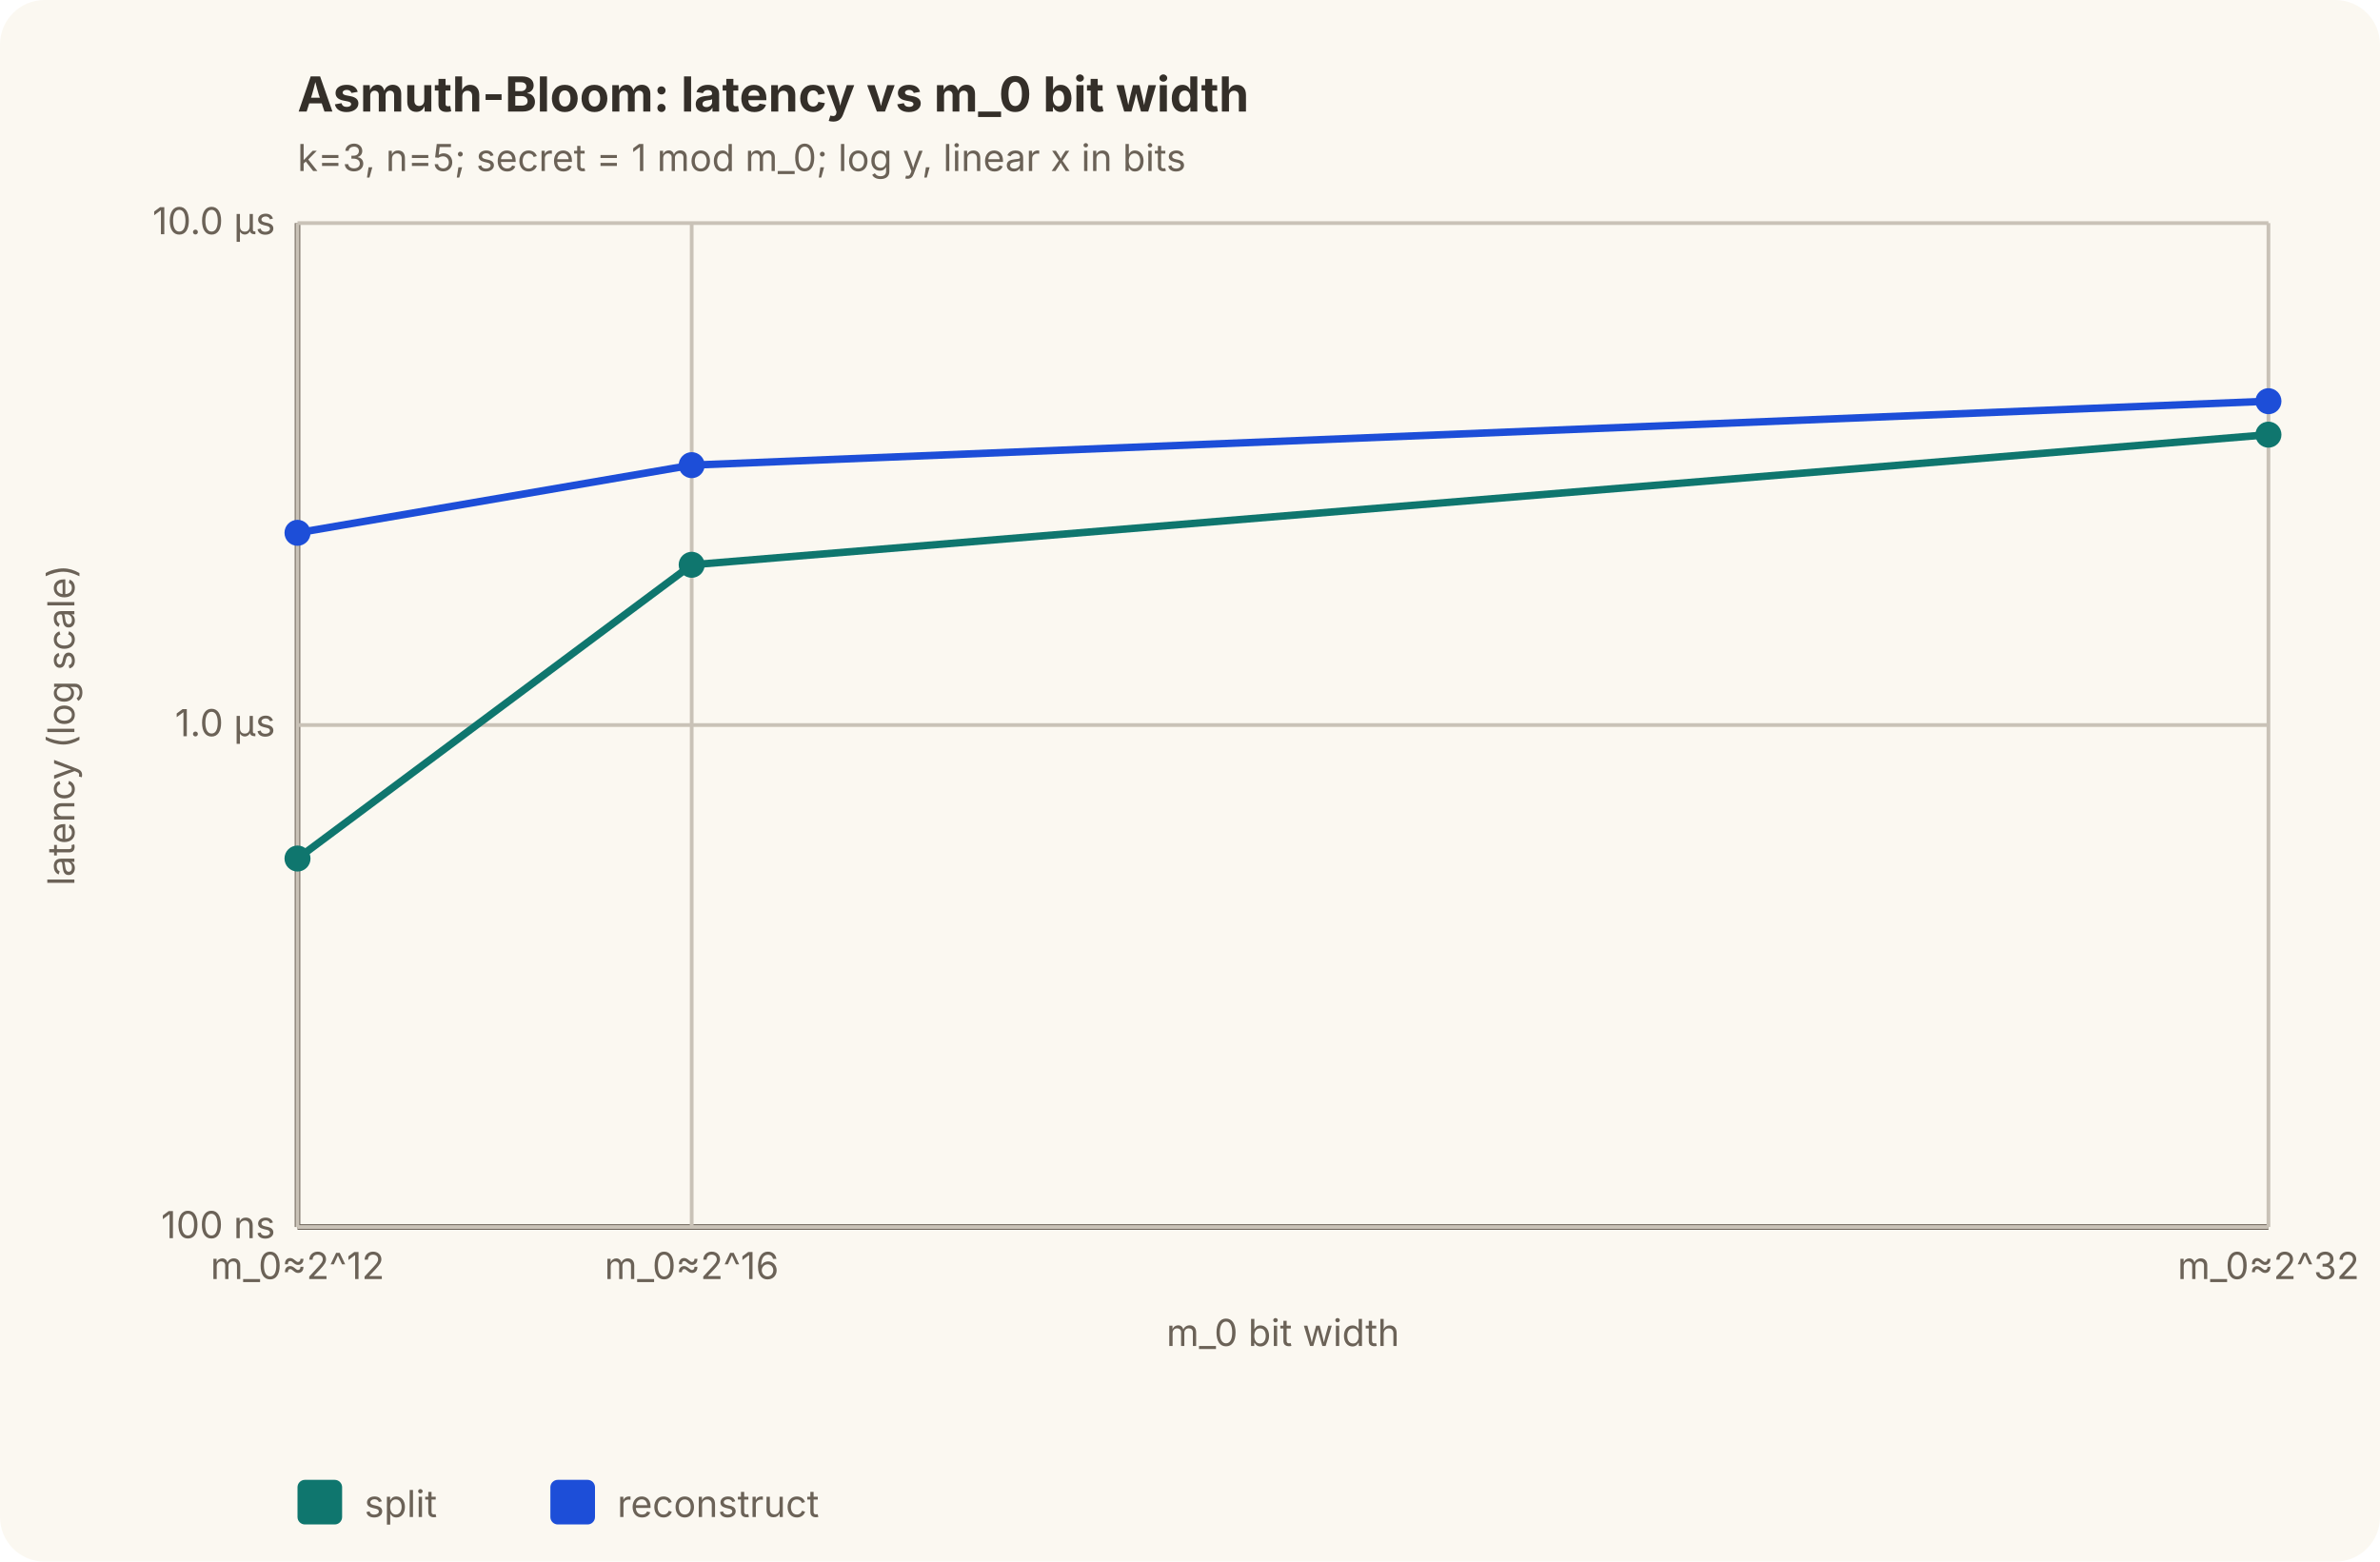
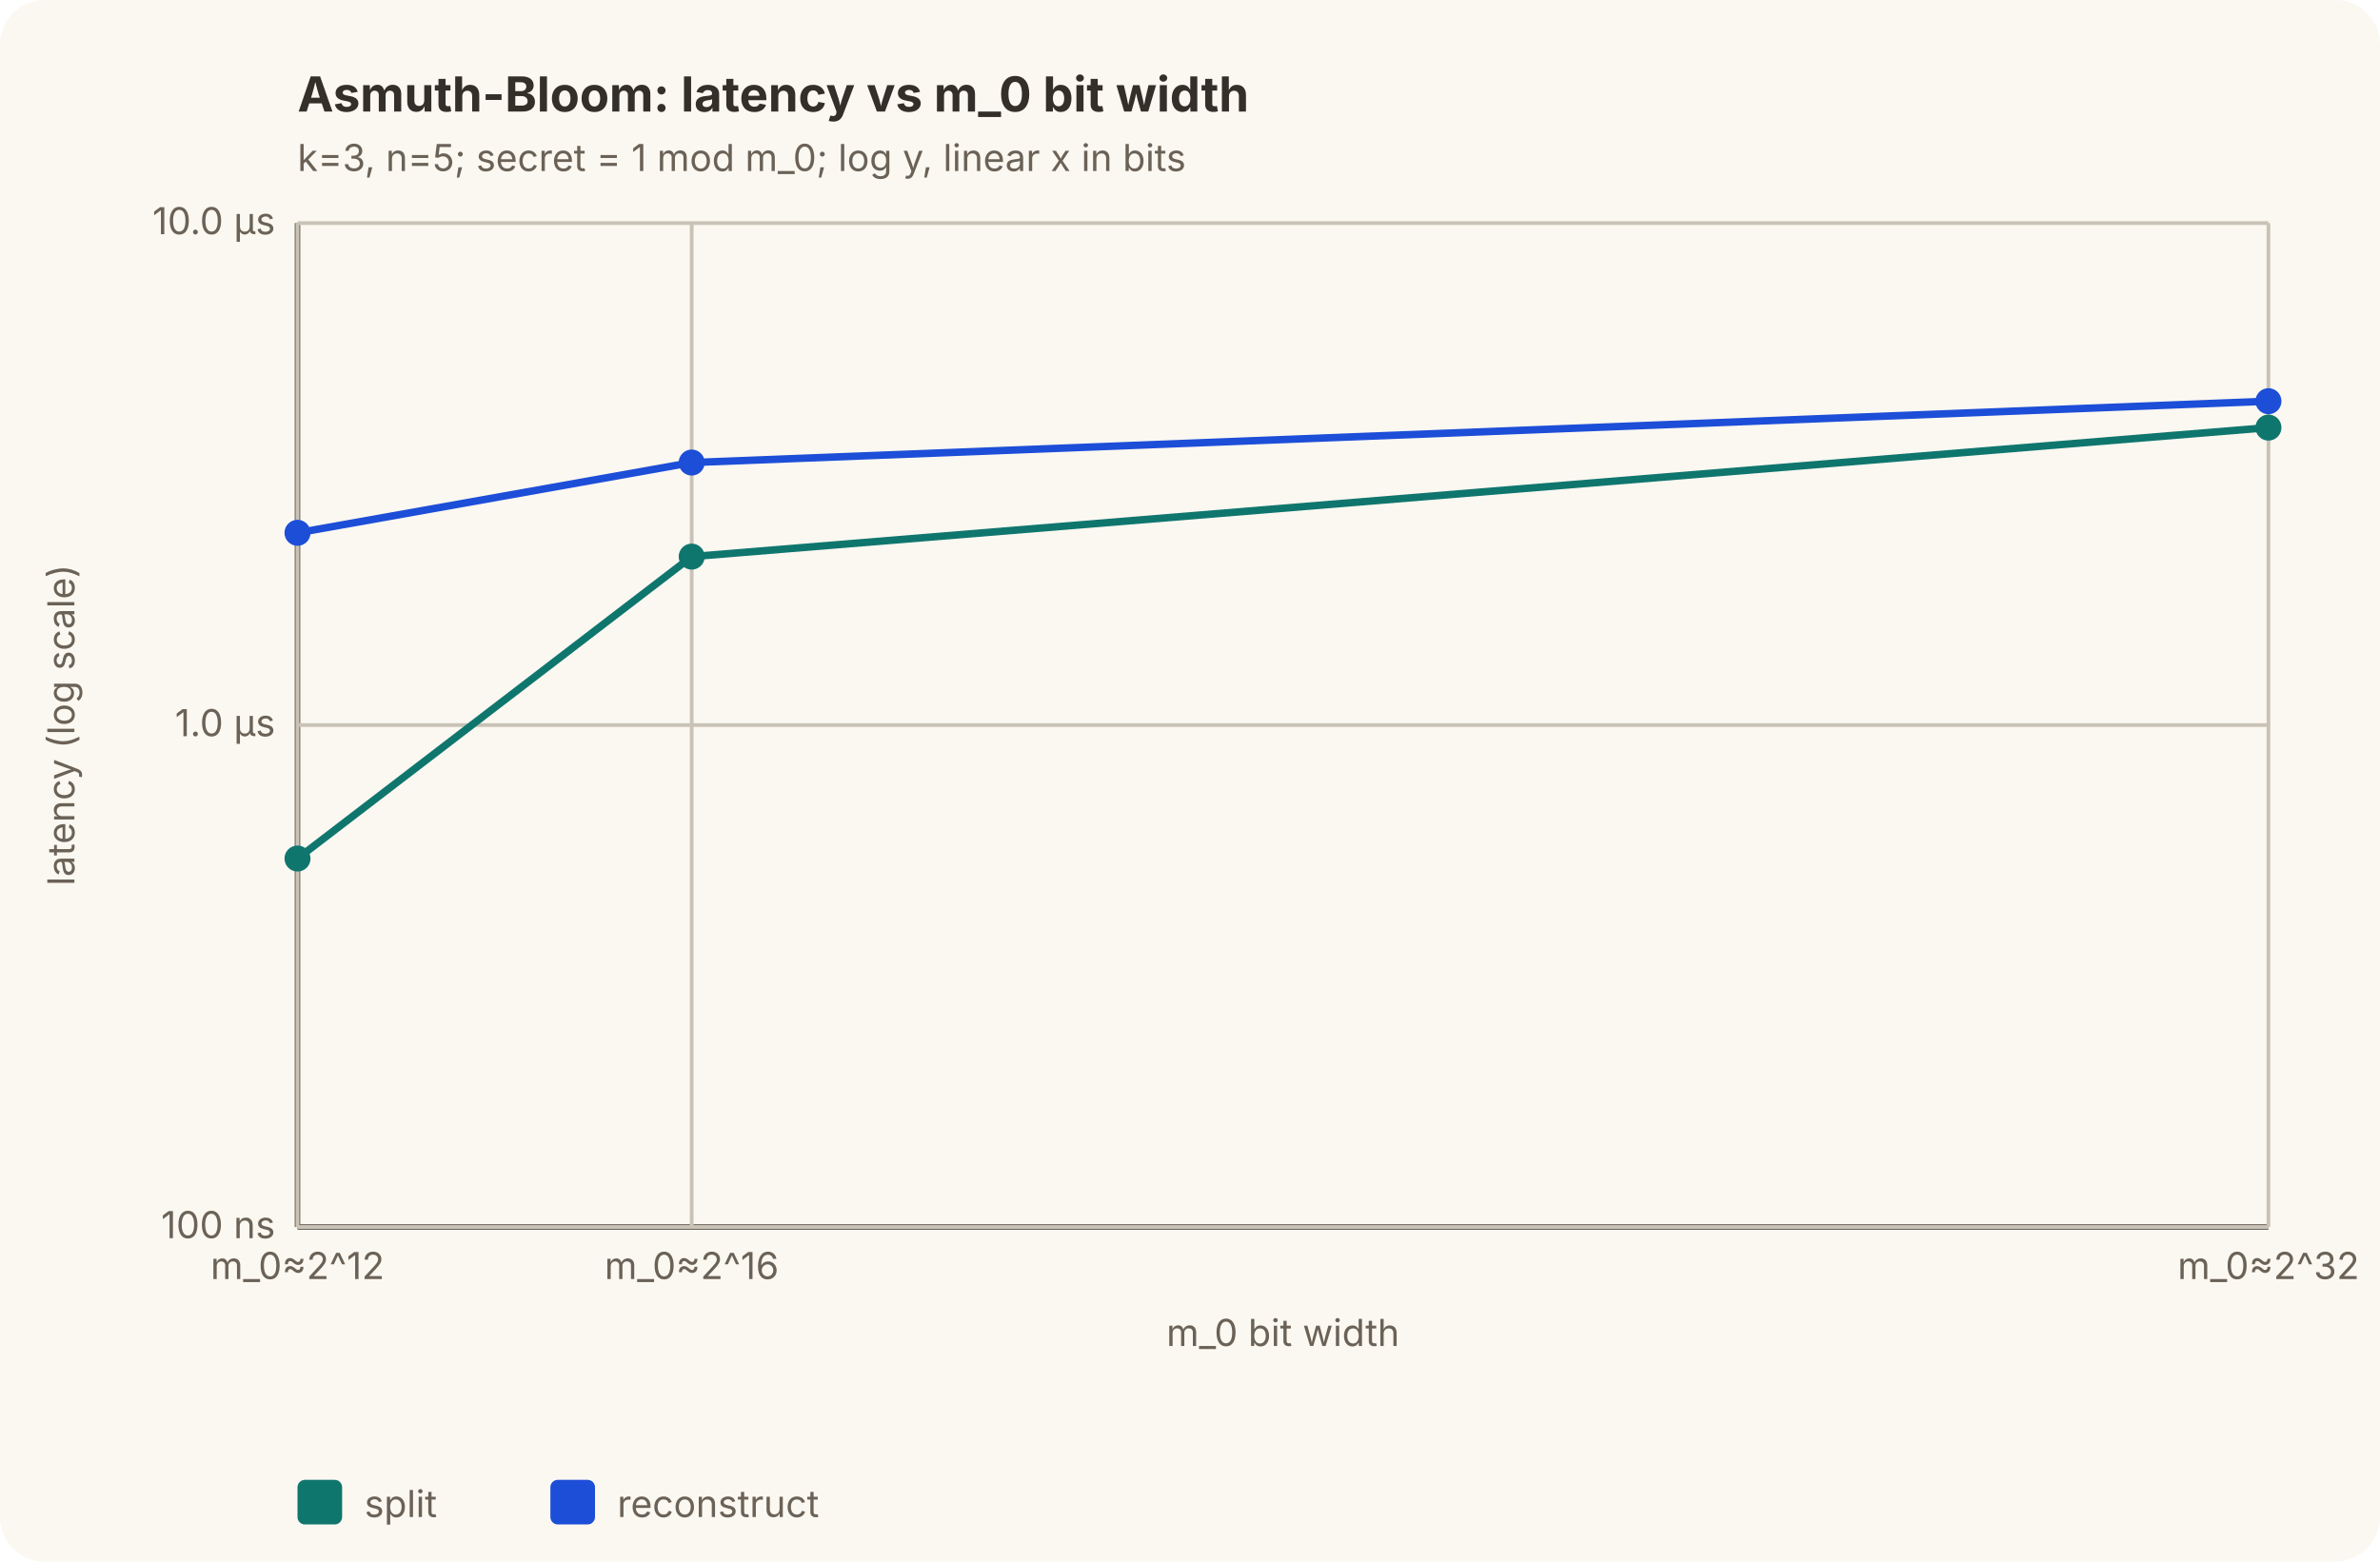
<svg xmlns="http://www.w3.org/2000/svg" width="640" height="420" viewBox="0 0 640 420" role="img">
  <style>
    .bg { fill: #fbf8f1; }
    .grid { stroke: #c9c2b7; stroke-width: 1; fill: none; }
    .axis { stroke: #6b6257; stroke-width: 1.5; fill: none; }
    .label { fill: #342f29; font: 11px ui-sans-serif, -apple-system, sans-serif; }
    .small { fill: #6b6257; font: 10px ui-sans-serif, -apple-system, sans-serif; }
    .title { fill: #342f29; font: bold 13px ui-sans-serif, -apple-system, sans-serif; }
  </style>
  <rect class="bg" x="0" y="0" width="640" height="420" rx="12" />
  <line class="axis" x1="80.0" y1="330.0" x2="610.0" y2="330.0" />
  <line class="axis" x1="80.0" y1="60.0" x2="80.0" y2="330.0" />
  <line class="grid" x1="80.0" y1="330.0" x2="610.0" y2="330.0" />
  <text class="small" x="74.0" y="333.0" text-anchor="end">100 ns</text>
  <line class="grid" x1="80.0" y1="195.0" x2="610.0" y2="195.0" />
  <text class="small" x="74.0" y="198.0" text-anchor="end">1.0 µs</text>
  <line class="grid" x1="80.0" y1="60.0" x2="610.0" y2="60.0" />
  <text class="small" x="74.0" y="63.0" text-anchor="end">10.0 µs</text>
  <line class="grid" x1="80.0" y1="60.0" x2="80.0" y2="330.0" />
  <text class="small" x="80.0" y="344.0" text-anchor="middle">m_0≈2^12</text>
  <line class="grid" x1="186.0" y1="60.0" x2="186.0" y2="330.0" />
  <text class="small" x="186.0" y="344.0" text-anchor="middle">m_0≈2^16</text>
  <line class="grid" x1="610.0" y1="60.0" x2="610.0" y2="330.0" />
  <text class="small" x="610.0" y="344.0" text-anchor="middle">m_0≈2^32</text>
-   <path d="M 80.0 230.9 L 186.0 151.9 L 610.0 116.9" stroke="#0f766e" stroke-width="2" fill="none" />
+   <path d="M 80.0 230.9 L 186.0 149.7 L 610.0 115.0" stroke="#0f766e" stroke-width="2" fill="none" />
  <circle cx="80.0" cy="230.9" r="3.5" fill="#0f766e" />
-   <circle cx="186.0" cy="151.9" r="3.5" fill="#0f766e" />
-   <circle cx="610.0" cy="116.9" r="3.5" fill="#0f766e" />
-   <path d="M 80.0 143.3 L 186.0 125.1 L 610.0 107.9" stroke="#1d4ed8" stroke-width="2" fill="none" />
+   <circle cx="186.0" cy="149.7" r="3.5" fill="#0f766e" />
+   <circle cx="610.0" cy="115.0" r="3.5" fill="#0f766e" />
+   <path d="M 80.0 143.3 L 186.0 124.4 L 610.0 107.9" stroke="#1d4ed8" stroke-width="2" fill="none" />
  <circle cx="80.0" cy="143.3" r="3.5" fill="#1d4ed8" />
-   <circle cx="186.0" cy="125.1" r="3.5" fill="#1d4ed8" />
+   <circle cx="186.0" cy="124.4" r="3.5" fill="#1d4ed8" />
  <circle cx="610.0" cy="107.9" r="3.5" fill="#1d4ed8" />
  <text class="title" x="80.0" y="30.0">Asmuth-Bloom: latency vs m_0 bit width</text>
  <text class="small" x="80.0" y="46.0">k=3, n=5; secret = 1 mod m_0; log y, linear x in bits</text>
  <text class="small" x="345.0" y="362.0" text-anchor="middle">m_0 bit width</text>
  <text class="small" x="20" y="195.0" transform="rotate(-90 20 195.0)" text-anchor="middle">latency (log scale)</text>
  <rect x="80.0" y="398.0" width="12" height="12" fill="#0f766e" rx="2" />
  <text class="small" x="98.0" y="408.0">split</text>
  <rect x="148.0" y="398.0" width="12" height="12" fill="#1d4ed8" rx="2" />
  <text class="small" x="166.0" y="408.0">reconstruct</text>
</svg>
